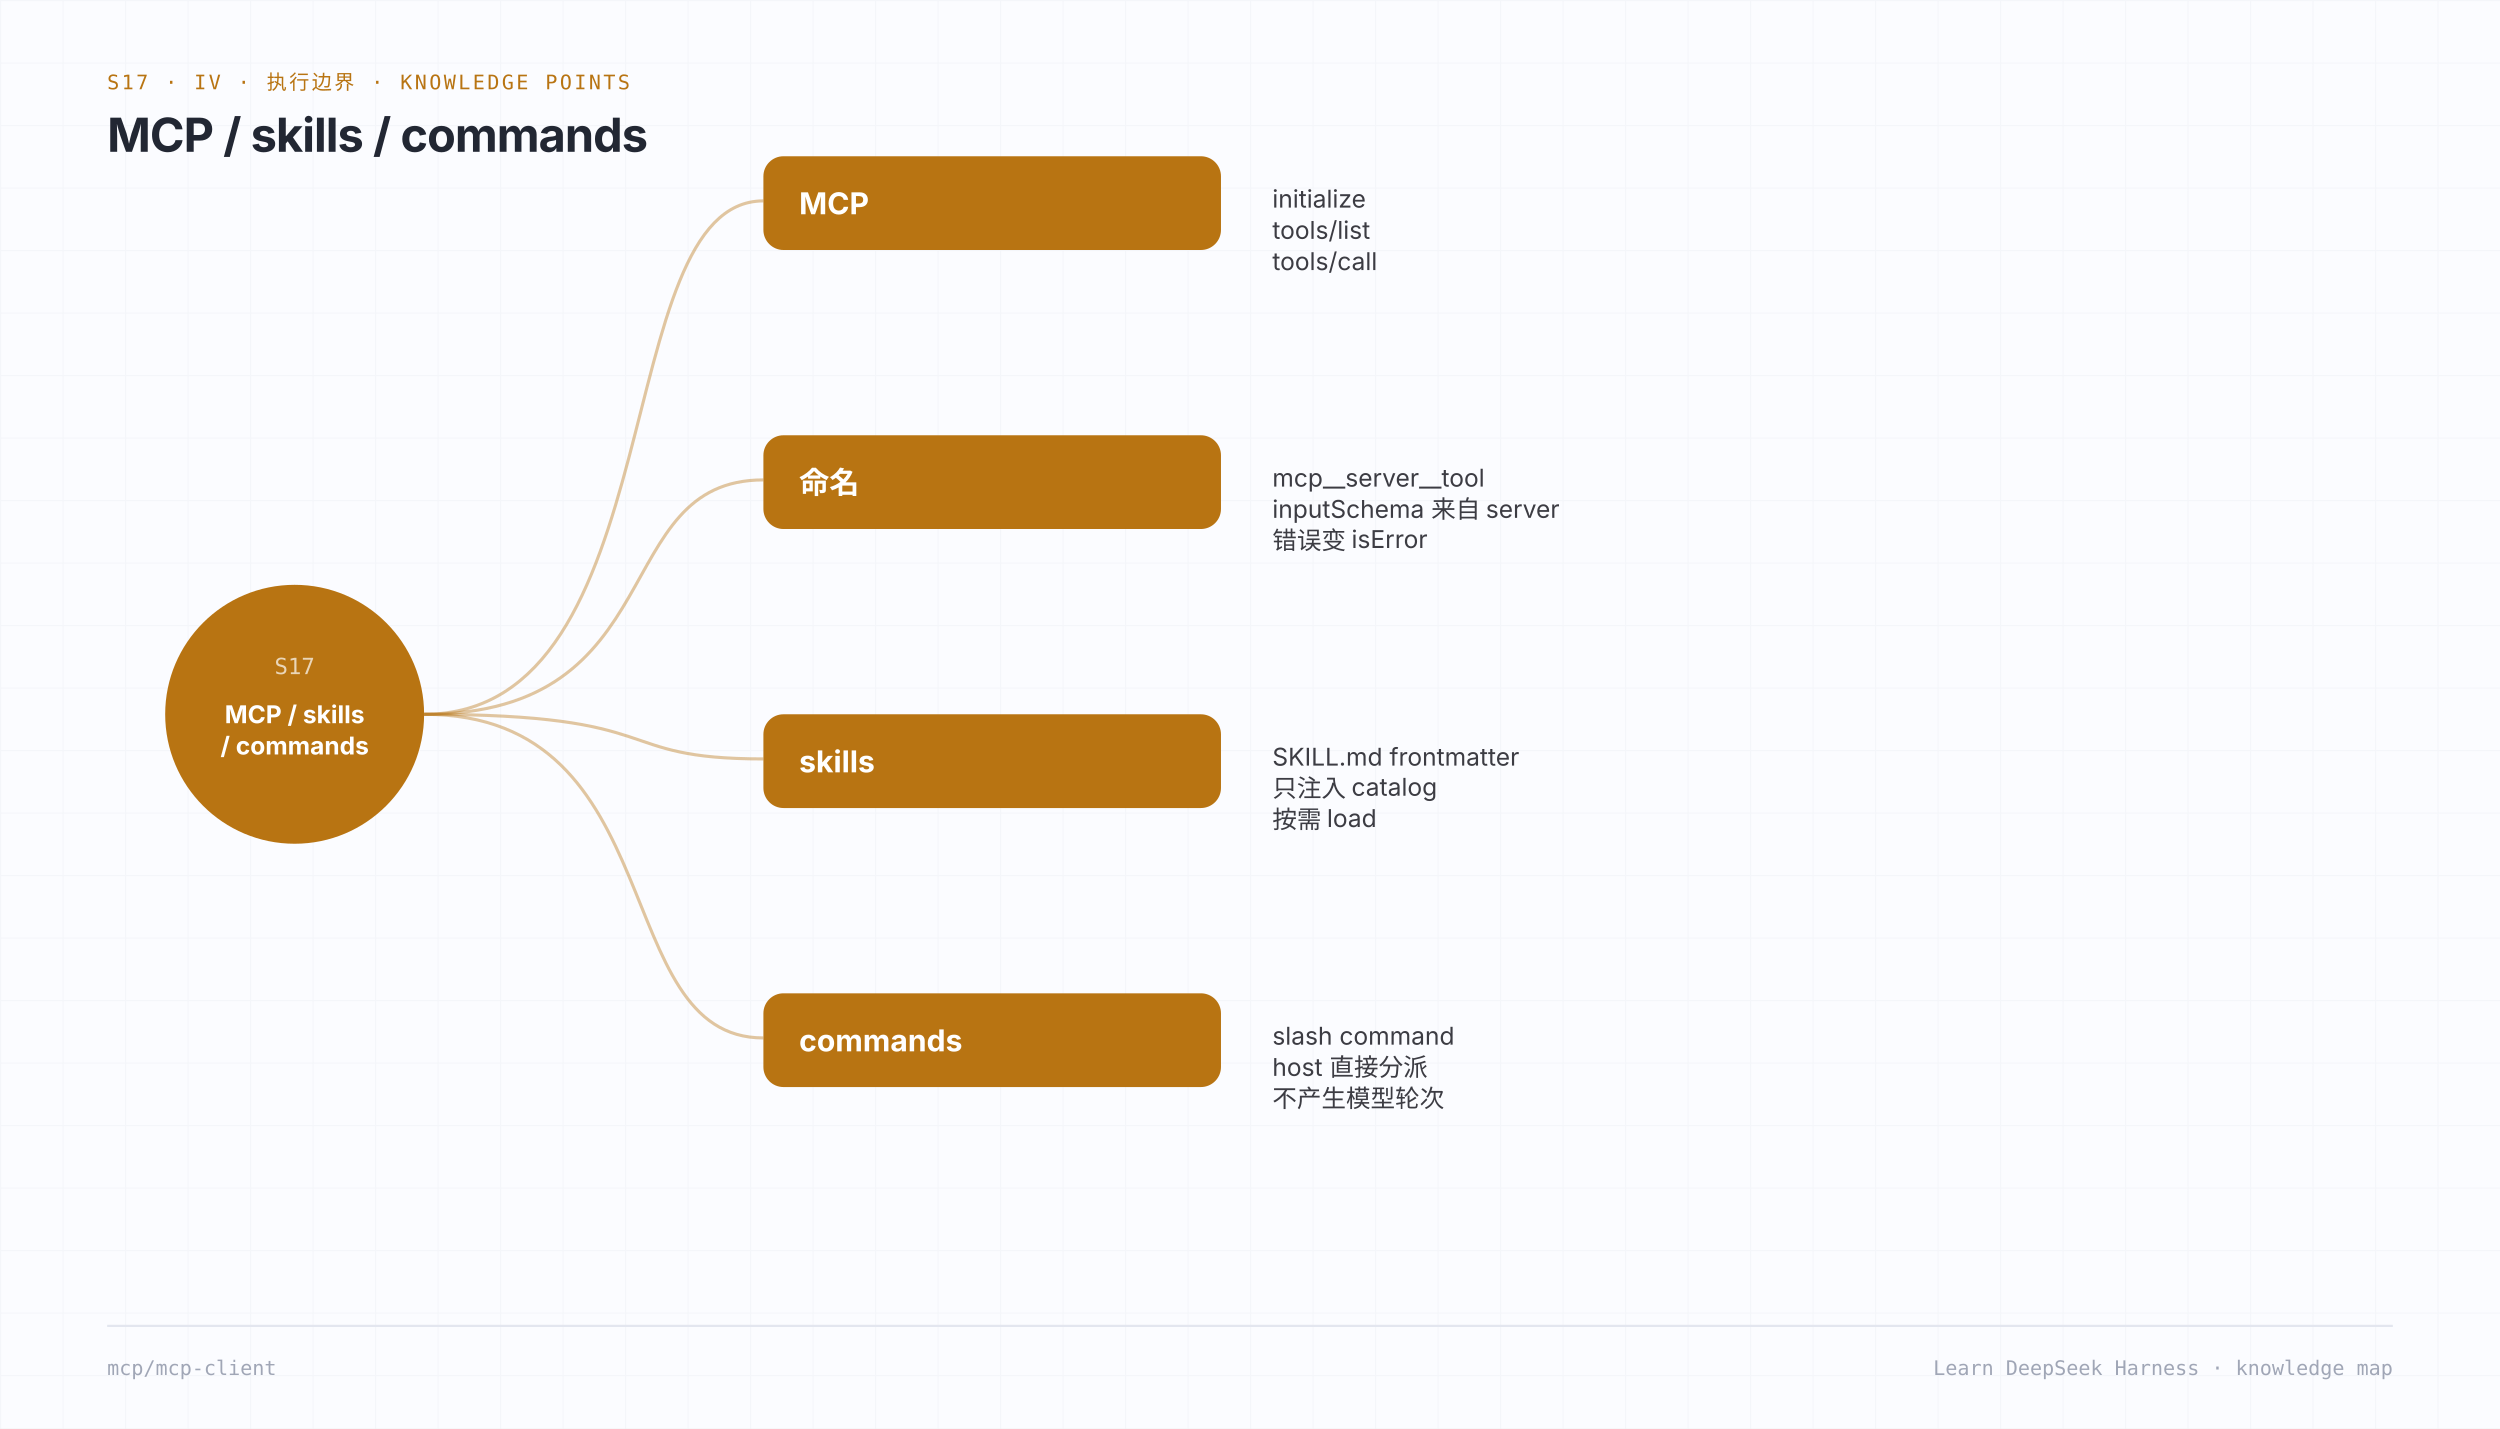
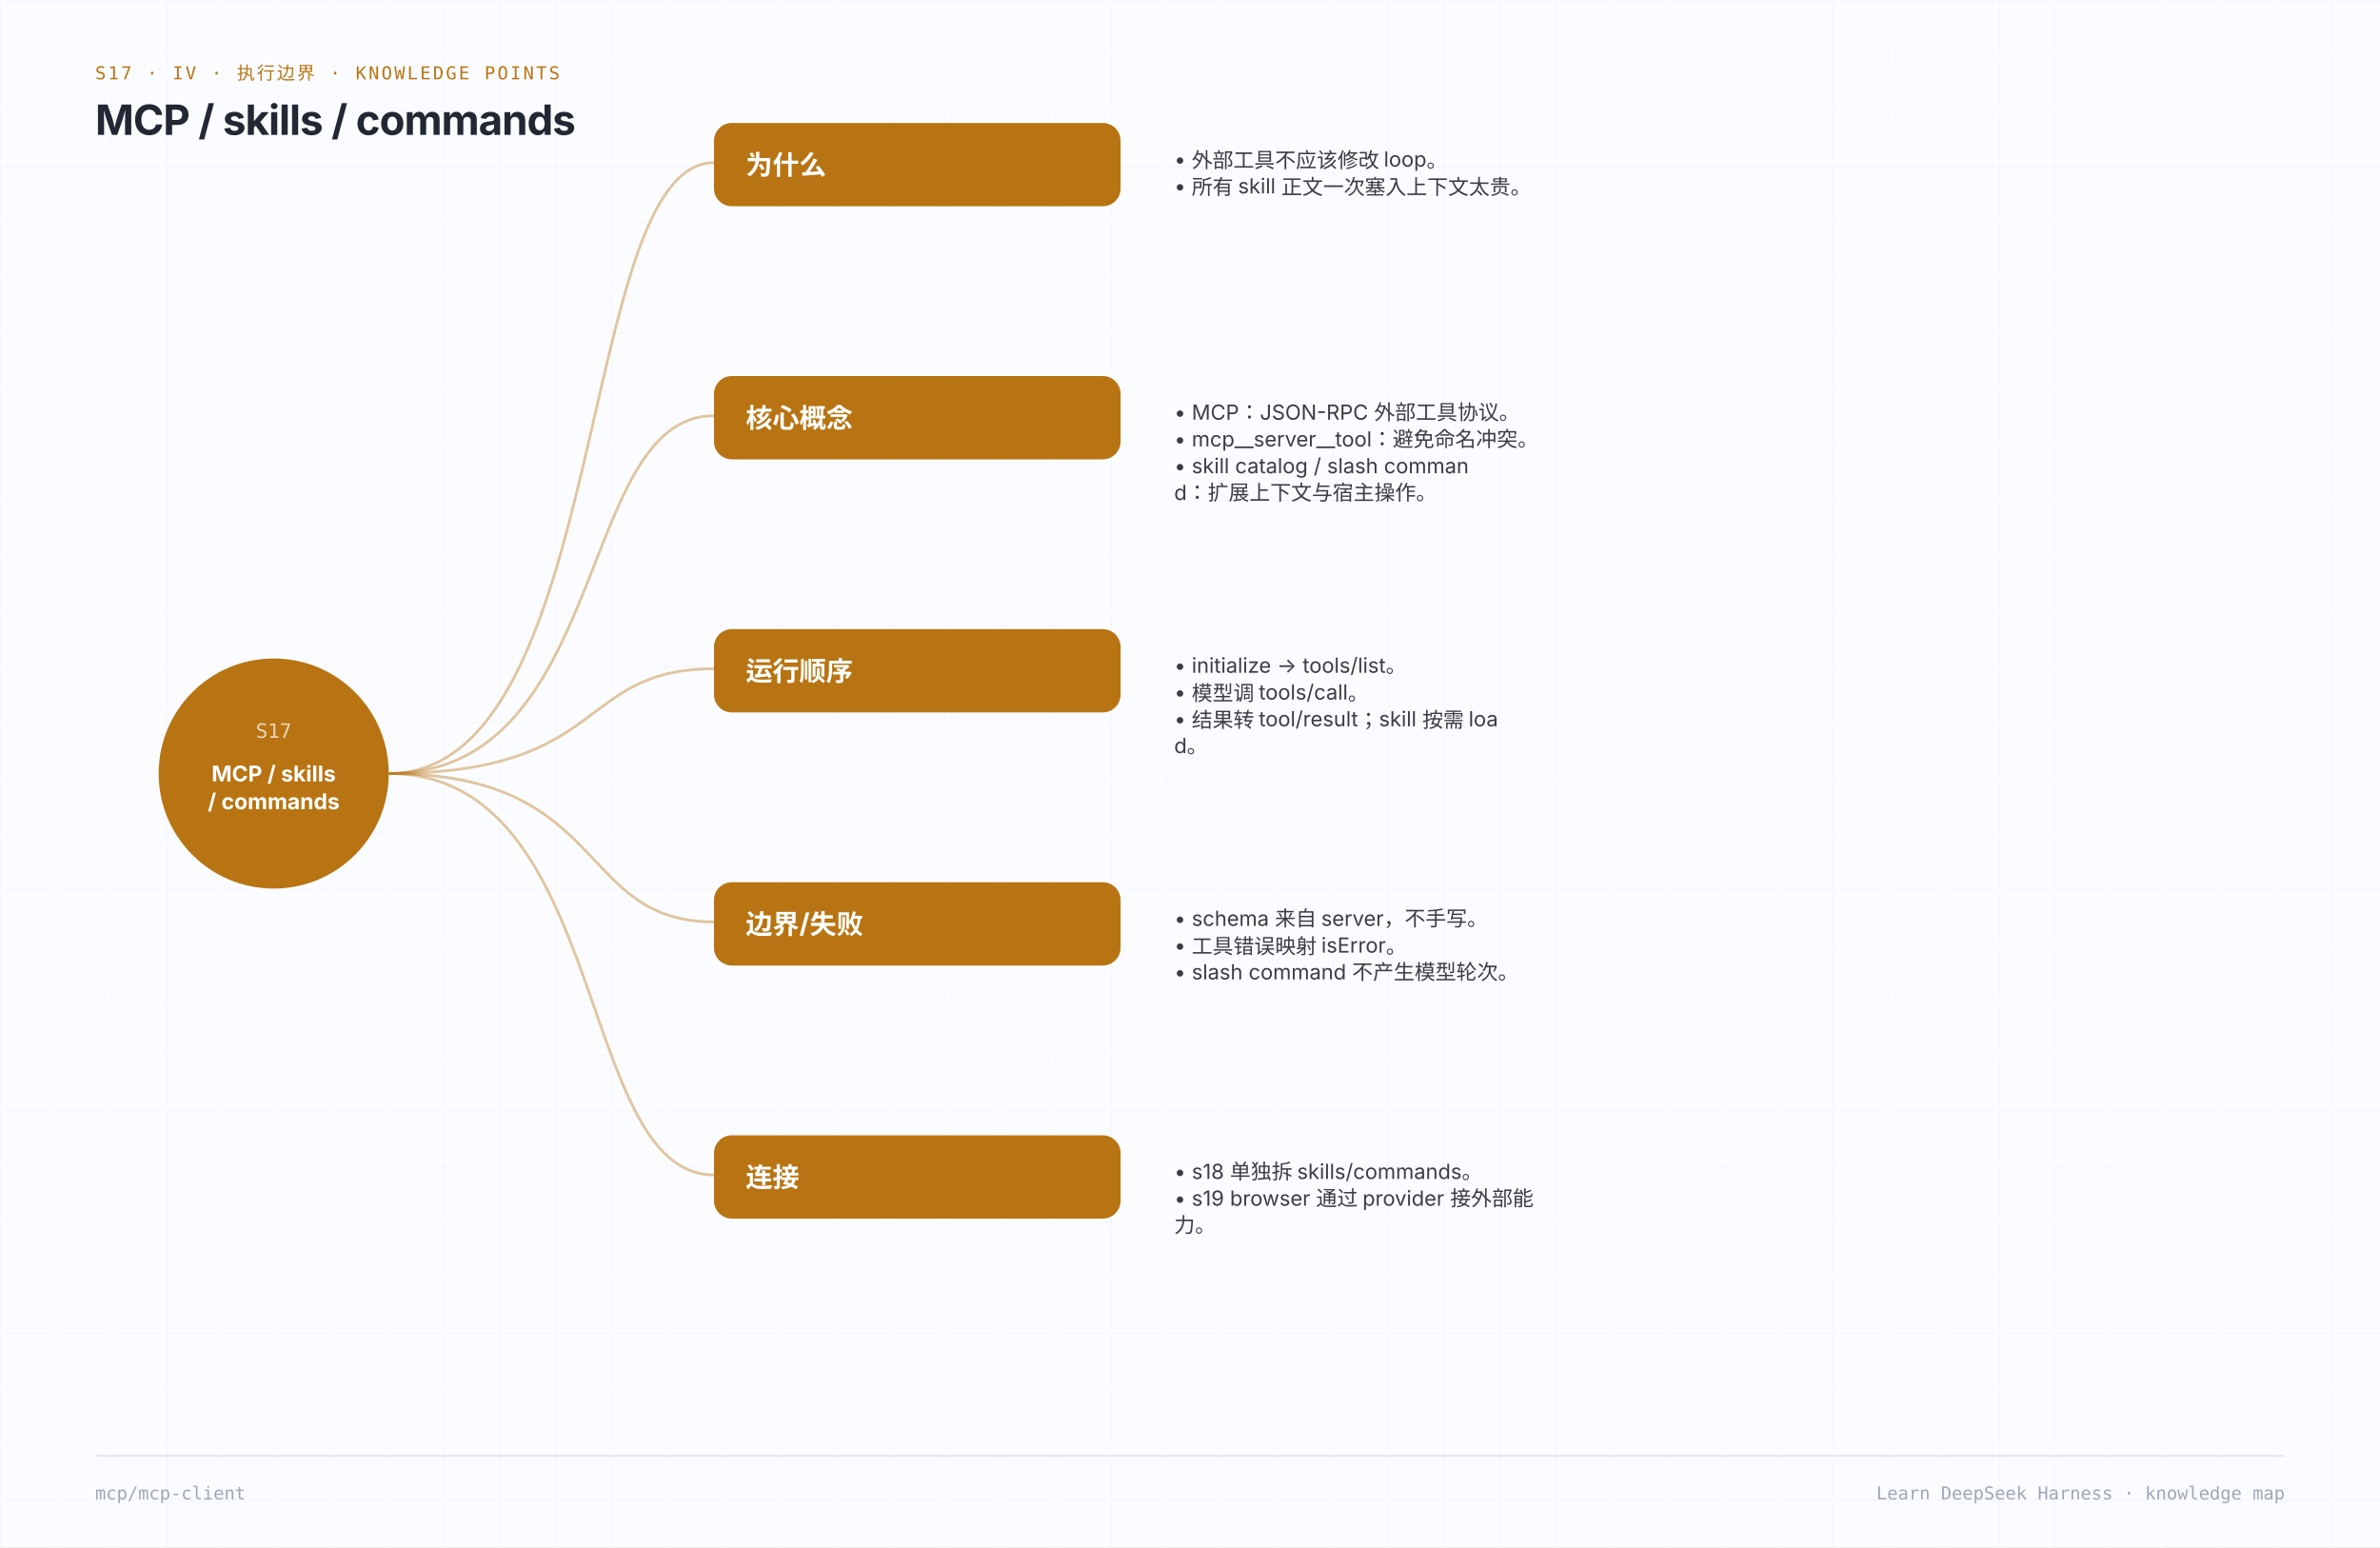
- <svg xmlns="http://www.w3.org/2000/svg" width="1120" height="640" viewBox="0 0 1120 640" role="img" aria-labelledby="title">
+ <svg xmlns="http://www.w3.org/2000/svg" width="1200" height="780" viewBox="0 0 1200 780" role="img" aria-labelledby="title">
  <defs>
    <pattern id="g" width="28" height="28" patternUnits="userSpaceOnUse">
      <path d="M28 0H0V28" fill="none" stroke="#303a63" stroke-opacity=".035" />
    </pattern>
  </defs>
-   <rect width="1120" height="640" fill="#fbfcff" />
-   <rect width="1120" height="640" fill="url(#g)" />
+   <rect width="1200" height="780" fill="#fbfcff" />
+   <rect width="1200" height="780" fill="url(#g)" />
  <text x="48" y="40" font-size="9" letter-spacing=".12em" fill="#b87412" font-family="SFMono-Regular,Consolas,monospace">S17 · IV · 执行边界 · KNOWLEDGE POINTS</text>
  <text x="48" y="68" font-size="21" font-weight="750" fill="#222733" letter-spacing="-.02em" font-family="-apple-system,BlinkMacSystemFont,'Segoe UI','Noto Sans SC',sans-serif">MCP / skills / commands</text>
-   <circle cx="132" cy="320" r="58" fill="#b87412" />
-   <text x="132" y="302" text-anchor="middle" font-size="10" fill="rgba(255,255,255,.7)" font-family="SFMono-Regular,Consolas,monospace">S17</text>
-   <text x="132" y="324" font-size="11" font-weight="700" fill="#fff" text-anchor="middle" font-family="-apple-system,BlinkMacSystemFont,'Segoe UI','Noto Sans SC',sans-serif">MCP / skills</text>
-   <text x="132" y="338" font-size="11" font-weight="700" fill="#fff" text-anchor="middle" font-family="-apple-system,BlinkMacSystemFont,'Segoe UI','Noto Sans SC',sans-serif"> / commands</text>
-   <path d="M190 320 C302 320 272 90 342 90" fill="none" stroke="#b87412" stroke-opacity=".4" stroke-width="1.4" />
-   <rect x="342" y="70" width="205" height="42" rx="9" fill="#b87412" />
-   <text x="358" y="96" font-size="13.5" font-weight="700" fill="#fff" font-family="-apple-system,BlinkMacSystemFont,'Segoe UI','Noto Sans SC',sans-serif">MCP</text>
-   <text x="570" y="93" font-size="11" font-weight="400" fill="#3c3c43" text-anchor="start" font-family="-apple-system,BlinkMacSystemFont,'Segoe UI','Noto Sans SC',sans-serif">initialize</text>
-   <text x="570" y="107" font-size="11" font-weight="400" fill="#3c3c43" text-anchor="start" font-family="-apple-system,BlinkMacSystemFont,'Segoe UI','Noto Sans SC',sans-serif">tools/list</text>
-   <text x="570" y="121" font-size="11" font-weight="400" fill="#3c3c43" text-anchor="start" font-family="-apple-system,BlinkMacSystemFont,'Segoe UI','Noto Sans SC',sans-serif">tools/call</text>
-   <path d="M190 320 C302 320 272 215 342 215" fill="none" stroke="#b87412" stroke-opacity=".4" stroke-width="1.4" />
-   <rect x="342" y="195" width="205" height="42" rx="9" fill="#b87412" />
-   <text x="358" y="221" font-size="13.5" font-weight="700" fill="#fff" font-family="-apple-system,BlinkMacSystemFont,'Segoe UI','Noto Sans SC',sans-serif">命名</text>
-   <text x="570" y="218" font-size="11" font-weight="400" fill="#3c3c43" text-anchor="start" font-family="-apple-system,BlinkMacSystemFont,'Segoe UI','Noto Sans SC',sans-serif">mcp__server__tool</text>
-   <text x="570" y="232" font-size="11" font-weight="400" fill="#3c3c43" text-anchor="start" font-family="-apple-system,BlinkMacSystemFont,'Segoe UI','Noto Sans SC',sans-serif">inputSchema 来自 server</text>
-   <text x="570" y="246" font-size="11" font-weight="400" fill="#3c3c43" text-anchor="start" font-family="-apple-system,BlinkMacSystemFont,'Segoe UI','Noto Sans SC',sans-serif">错误变 isError</text>
-   <path d="M190 320 C302 320 272 340 342 340" fill="none" stroke="#b87412" stroke-opacity=".4" stroke-width="1.4" />
-   <rect x="342" y="320" width="205" height="42" rx="9" fill="#b87412" />
-   <text x="358" y="346" font-size="13.5" font-weight="700" fill="#fff" font-family="-apple-system,BlinkMacSystemFont,'Segoe UI','Noto Sans SC',sans-serif">skills</text>
-   <text x="570" y="343" font-size="11" font-weight="400" fill="#3c3c43" text-anchor="start" font-family="-apple-system,BlinkMacSystemFont,'Segoe UI','Noto Sans SC',sans-serif">SKILL.md frontmatter</text>
-   <text x="570" y="357" font-size="11" font-weight="400" fill="#3c3c43" text-anchor="start" font-family="-apple-system,BlinkMacSystemFont,'Segoe UI','Noto Sans SC',sans-serif">只注入 catalog</text>
-   <text x="570" y="371" font-size="11" font-weight="400" fill="#3c3c43" text-anchor="start" font-family="-apple-system,BlinkMacSystemFont,'Segoe UI','Noto Sans SC',sans-serif">按需 load</text>
-   <path d="M190 320 C302 320 272 465 342 465" fill="none" stroke="#b87412" stroke-opacity=".4" stroke-width="1.4" />
-   <rect x="342" y="445" width="205" height="42" rx="9" fill="#b87412" />
-   <text x="358" y="471" font-size="13.5" font-weight="700" fill="#fff" font-family="-apple-system,BlinkMacSystemFont,'Segoe UI','Noto Sans SC',sans-serif">commands</text>
-   <text x="570" y="468" font-size="11" font-weight="400" fill="#3c3c43" text-anchor="start" font-family="-apple-system,BlinkMacSystemFont,'Segoe UI','Noto Sans SC',sans-serif">slash command</text>
-   <text x="570" y="482" font-size="11" font-weight="400" fill="#3c3c43" text-anchor="start" font-family="-apple-system,BlinkMacSystemFont,'Segoe UI','Noto Sans SC',sans-serif">host 直接分派</text>
-   <text x="570" y="496" font-size="11" font-weight="400" fill="#3c3c43" text-anchor="start" font-family="-apple-system,BlinkMacSystemFont,'Segoe UI','Noto Sans SC',sans-serif">不产生模型轮次</text>
-   <line x1="48" y1="594" x2="1072" y2="594" stroke="#e3e6ef" />
-   <text x="48" y="616" font-size="9" fill="#a0a6b6" font-family="SFMono-Regular,Consolas,monospace">mcp/mcp-client</text>
-   <text x="1072" y="616" text-anchor="end" font-size="9" fill="#a0a6b6" font-family="SFMono-Regular,Consolas,monospace">Learn DeepSeek Harness · knowledge map</text>
+   <circle cx="138" cy="390" r="58" fill="#b87412" />
+   <text x="138" y="372" text-anchor="middle" font-size="10" fill="rgba(255,255,255,.7)" font-family="SFMono-Regular,Consolas,monospace">S17</text>
+   <text x="138" y="394" font-size="11" font-weight="700" fill="#fff" text-anchor="middle" font-family="-apple-system,BlinkMacSystemFont,'Segoe UI','Noto Sans SC',sans-serif">MCP / skills</text>
+   <text x="138" y="408" font-size="11" font-weight="700" fill="#fff" text-anchor="middle" font-family="-apple-system,BlinkMacSystemFont,'Segoe UI','Noto Sans SC',sans-serif"> / commands</text>
+   <path d="M196 390 C308 390 290 82 360 82" fill="none" stroke="#b87412" stroke-opacity=".4" stroke-width="1.4" />
+   <rect x="360" y="62" width="205" height="42" rx="9" fill="#b87412" />
+   <text x="376" y="88" font-size="13.5" font-weight="700" fill="#fff" font-family="-apple-system,BlinkMacSystemFont,'Segoe UI','Noto Sans SC',sans-serif">为什么</text>
+   <text x="592" y="84" font-size="10.5" font-weight="400" fill="#3c3c43" text-anchor="start" font-family="-apple-system,BlinkMacSystemFont,'Segoe UI','Noto Sans SC',sans-serif">• 外部工具不应该修改 loop。</text>
+   <text x="592" y="97.5" font-size="10.5" font-weight="400" fill="#3c3c43" text-anchor="start" font-family="-apple-system,BlinkMacSystemFont,'Segoe UI','Noto Sans SC',sans-serif">• 所有 skill 正文一次塞入上下文太贵。</text>
+   <path d="M196 390 C308 390 290 209.6 360 209.6" fill="none" stroke="#b87412" stroke-opacity=".4" stroke-width="1.4" />
+   <rect x="360" y="189.6" width="205" height="42" rx="9" fill="#b87412" />
+   <text x="376" y="215.6" font-size="13.5" font-weight="700" fill="#fff" font-family="-apple-system,BlinkMacSystemFont,'Segoe UI','Noto Sans SC',sans-serif">核心概念</text>
+   <text x="592" y="211.6" font-size="10.5" font-weight="400" fill="#3c3c43" text-anchor="start" font-family="-apple-system,BlinkMacSystemFont,'Segoe UI','Noto Sans SC',sans-serif">• MCP：JSON-RPC 外部工具协议。</text>
+   <text x="592" y="225.1" font-size="10.5" font-weight="400" fill="#3c3c43" text-anchor="start" font-family="-apple-system,BlinkMacSystemFont,'Segoe UI','Noto Sans SC',sans-serif">• mcp__server__tool：避免命名冲突。</text>
+   <text x="592" y="238.6" font-size="10.5" font-weight="400" fill="#3c3c43" text-anchor="start" font-family="-apple-system,BlinkMacSystemFont,'Segoe UI','Noto Sans SC',sans-serif">• skill catalog / slash comman</text>
+   <text x="592" y="252.1" font-size="10.5" font-weight="400" fill="#3c3c43" text-anchor="start" font-family="-apple-system,BlinkMacSystemFont,'Segoe UI','Noto Sans SC',sans-serif">  d：扩展上下文与宿主操作。</text>
+   <path d="M196 390 C308 390 290 337.2 360 337.2" fill="none" stroke="#b87412" stroke-opacity=".4" stroke-width="1.4" />
+   <rect x="360" y="317.2" width="205" height="42" rx="9" fill="#b87412" />
+   <text x="376" y="343.2" font-size="13.5" font-weight="700" fill="#fff" font-family="-apple-system,BlinkMacSystemFont,'Segoe UI','Noto Sans SC',sans-serif">运行顺序</text>
+   <text x="592" y="339.2" font-size="10.5" font-weight="400" fill="#3c3c43" text-anchor="start" font-family="-apple-system,BlinkMacSystemFont,'Segoe UI','Noto Sans SC',sans-serif">• initialize → tools/list。</text>
+   <text x="592" y="352.7" font-size="10.5" font-weight="400" fill="#3c3c43" text-anchor="start" font-family="-apple-system,BlinkMacSystemFont,'Segoe UI','Noto Sans SC',sans-serif">• 模型调 tools/call。</text>
+   <text x="592" y="366.2" font-size="10.5" font-weight="400" fill="#3c3c43" text-anchor="start" font-family="-apple-system,BlinkMacSystemFont,'Segoe UI','Noto Sans SC',sans-serif">• 结果转 tool/result；skill 按需 loa</text>
+   <text x="592" y="379.7" font-size="10.5" font-weight="400" fill="#3c3c43" text-anchor="start" font-family="-apple-system,BlinkMacSystemFont,'Segoe UI','Noto Sans SC',sans-serif">  d。</text>
+   <path d="M196 390 C308 390 290 464.8 360 464.8" fill="none" stroke="#b87412" stroke-opacity=".4" stroke-width="1.4" />
+   <rect x="360" y="444.8" width="205" height="42" rx="9" fill="#b87412" />
+   <text x="376" y="470.8" font-size="13.5" font-weight="700" fill="#fff" font-family="-apple-system,BlinkMacSystemFont,'Segoe UI','Noto Sans SC',sans-serif">边界/失败</text>
+   <text x="592" y="466.8" font-size="10.5" font-weight="400" fill="#3c3c43" text-anchor="start" font-family="-apple-system,BlinkMacSystemFont,'Segoe UI','Noto Sans SC',sans-serif">• schema 来自 server，不手写。</text>
+   <text x="592" y="480.3" font-size="10.5" font-weight="400" fill="#3c3c43" text-anchor="start" font-family="-apple-system,BlinkMacSystemFont,'Segoe UI','Noto Sans SC',sans-serif">• 工具错误映射 isError。</text>
+   <text x="592" y="493.8" font-size="10.5" font-weight="400" fill="#3c3c43" text-anchor="start" font-family="-apple-system,BlinkMacSystemFont,'Segoe UI','Noto Sans SC',sans-serif">• slash command 不产生模型轮次。</text>
+   <path d="M196 390 C308 390 290 592.4 360 592.4" fill="none" stroke="#b87412" stroke-opacity=".4" stroke-width="1.4" />
+   <rect x="360" y="572.4" width="205" height="42" rx="9" fill="#b87412" />
+   <text x="376" y="598.4" font-size="13.5" font-weight="700" fill="#fff" font-family="-apple-system,BlinkMacSystemFont,'Segoe UI','Noto Sans SC',sans-serif">连接</text>
+   <text x="592" y="594.4" font-size="10.5" font-weight="400" fill="#3c3c43" text-anchor="start" font-family="-apple-system,BlinkMacSystemFont,'Segoe UI','Noto Sans SC',sans-serif">• s18 单独拆 skills/commands。</text>
+   <text x="592" y="607.9" font-size="10.5" font-weight="400" fill="#3c3c43" text-anchor="start" font-family="-apple-system,BlinkMacSystemFont,'Segoe UI','Noto Sans SC',sans-serif">• s19 browser 通过 provider 接外部能</text>
+   <text x="592" y="621.4" font-size="10.5" font-weight="400" fill="#3c3c43" text-anchor="start" font-family="-apple-system,BlinkMacSystemFont,'Segoe UI','Noto Sans SC',sans-serif">  力。</text>
+   <line x1="48" y1="734" x2="1152" y2="734" stroke="#e3e6ef" />
+   <text x="48" y="756" font-size="9" fill="#a0a6b6" font-family="SFMono-Regular,Consolas,monospace">mcp/mcp-client</text>
+   <text x="1152" y="756" text-anchor="end" font-size="9" fill="#a0a6b6" font-family="SFMono-Regular,Consolas,monospace">Learn DeepSeek Harness · knowledge map</text>
</svg>
